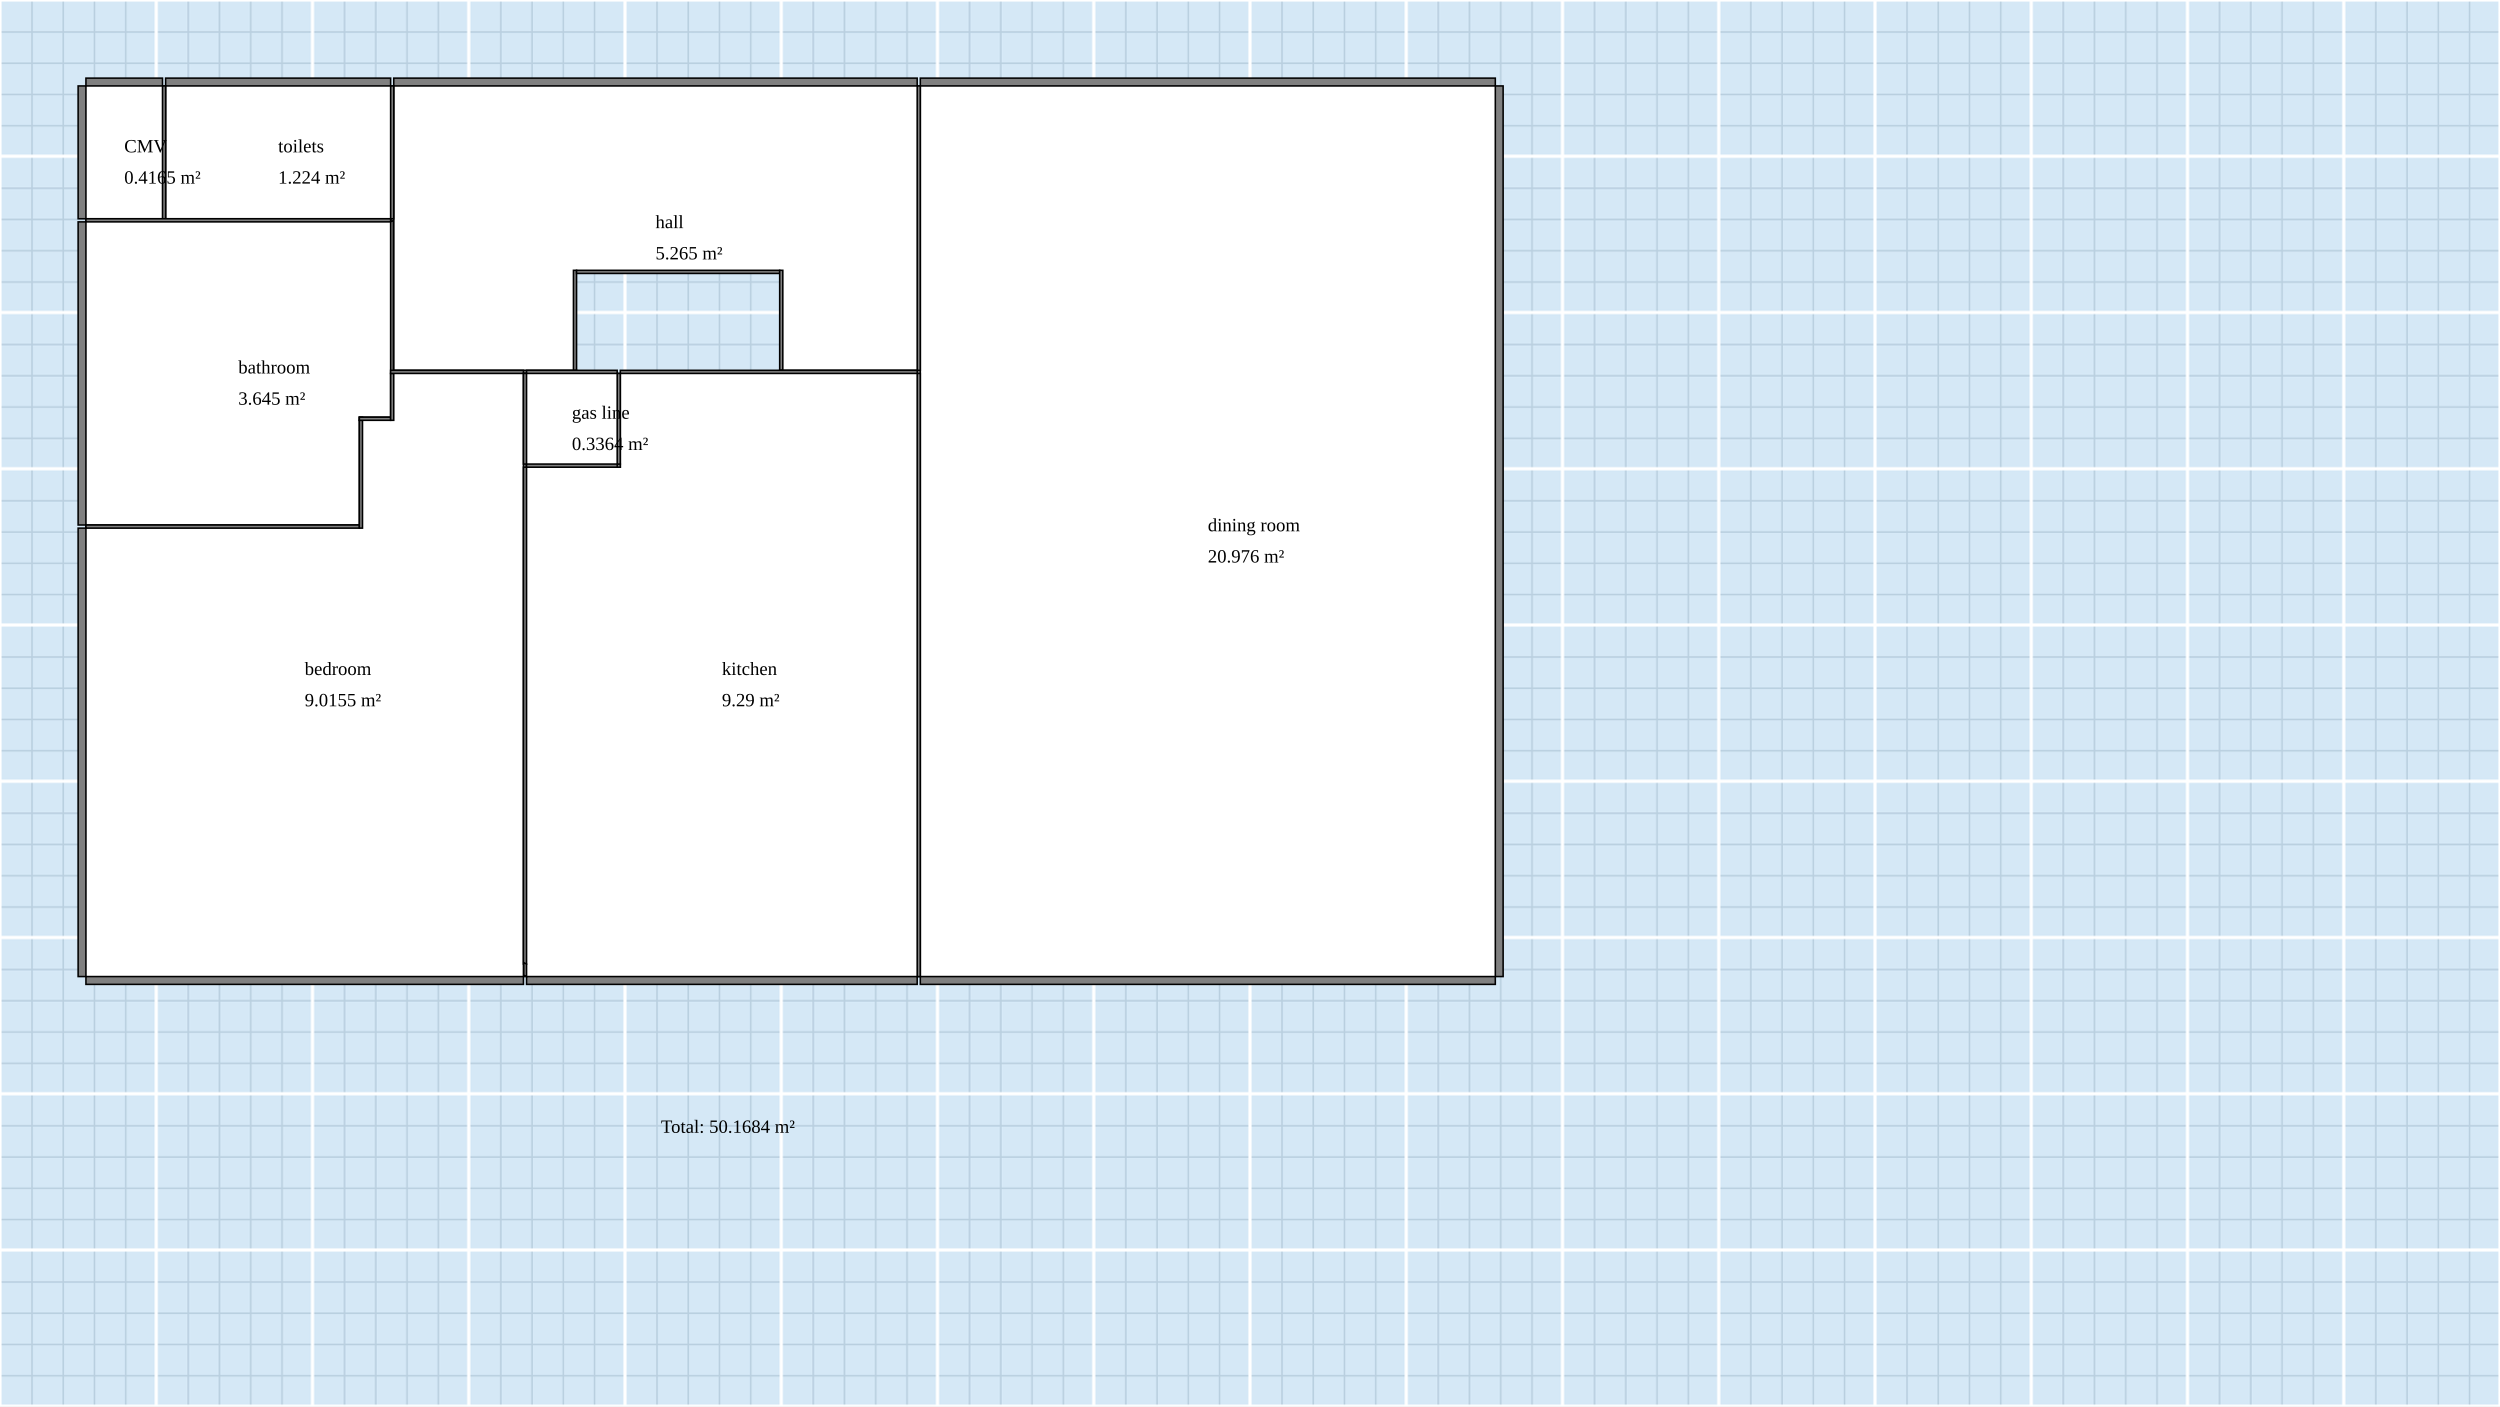
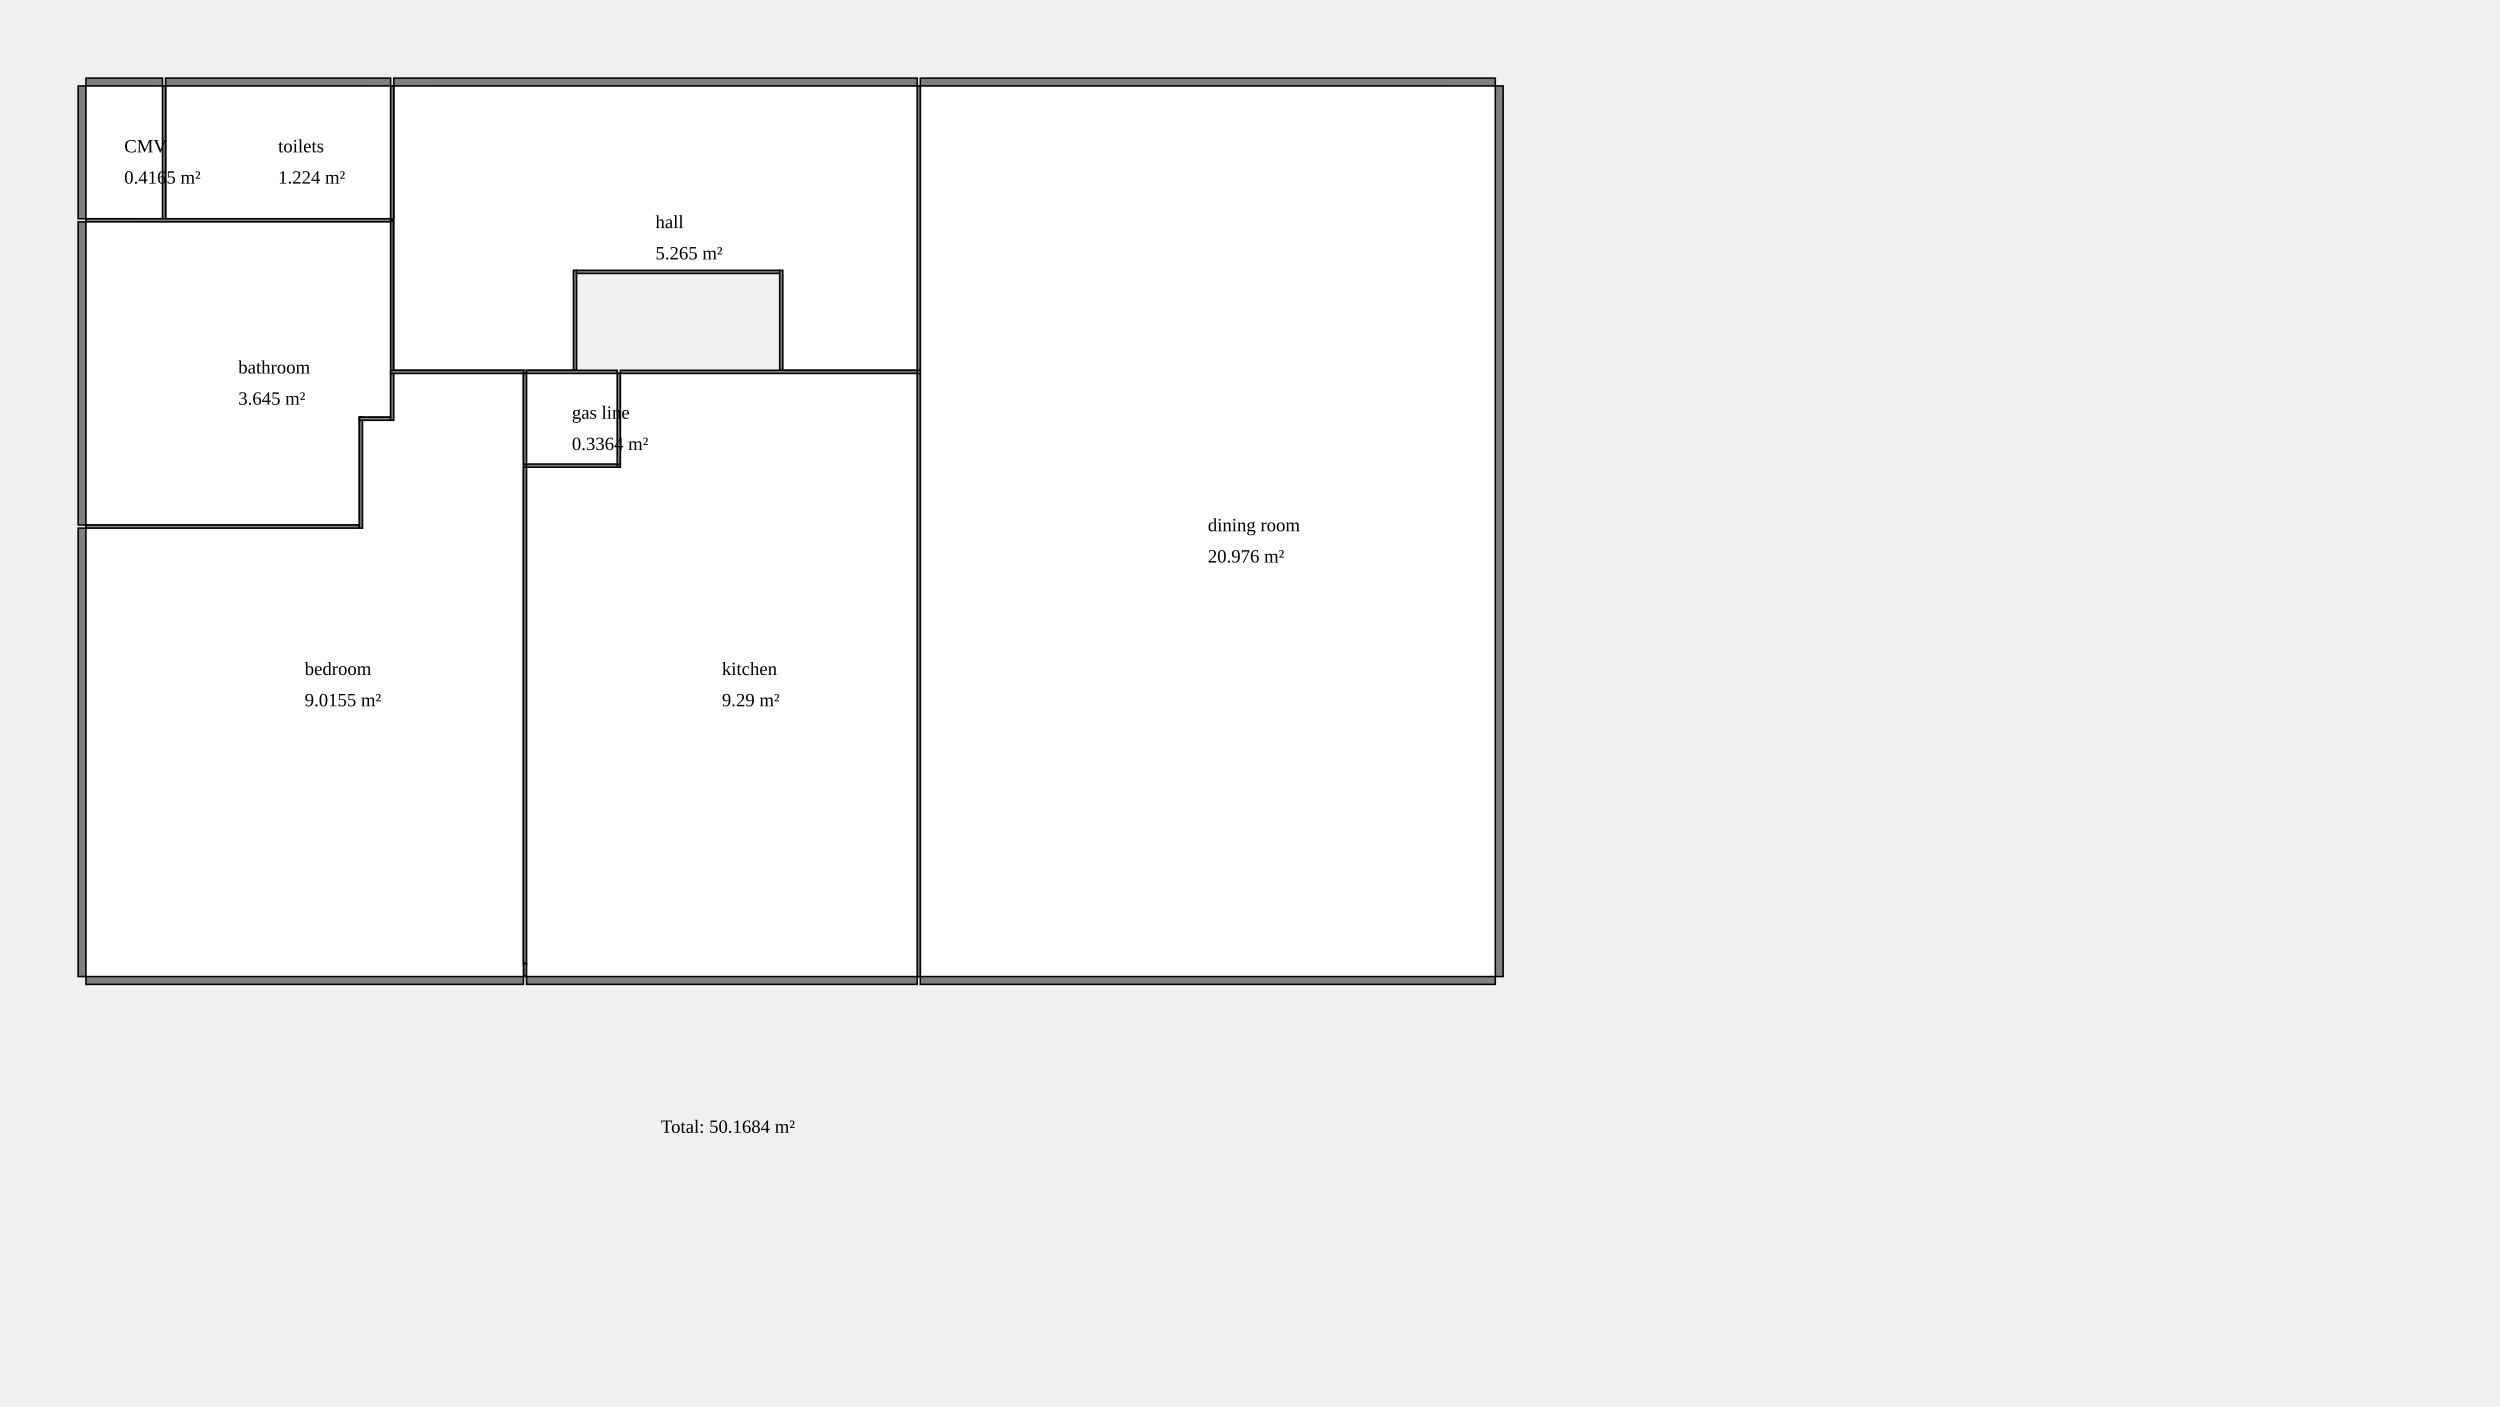
<svg xmlns="http://www.w3.org/2000/svg" width="1600" height="900" version="1.1">
  <style>
.show_hover {
    opacity: 0.0;
}
.show_hover:hover {
    opacity: 1.0;
}

.floor {
    fill: gainsboro;
}</style>
  <defs>
    <pattern id="tiles" x="0" y="0" width="20" height="20" patternUnits="userSpaceOnUse">
      <rect width="20" height="20" fill="#fff" />
      <rect width="10" height="10" fill="#ccc" />
      <rect x="10" y="10" width="10" height="10" fill="#ccc" />
    </pattern>
    <pattern id="blueprint" x="0" y="0" width="100" height="100" patternUnits="userSpaceOnUse">
      <rect width="100" height="100" fill="#d5e8f6" />
      <g fill="#b9cfdf">
        <rect width="100" height="1" y="20" />
        <rect width="100" height="1" y="40" />
        <rect width="100" height="1" y="60" />
        <rect width="100" height="1" y="80" />
        <rect width="1" height="100" x="20" />
        <rect width="1" height="100" x="40" />
        <rect width="1" height="100" x="60" />
        <rect width="1" height="100" x="80" />
      </g>
      <rect width="100" height="100" fill="none" stroke-width="2" stroke="#fff" />
    </pattern>
    <pattern id="carbon" x="0" y="0" width="15" height="15" patternUnits="userSpaceOnUse">
      <rect width="50" height="50" fill="#282828" />
      <circle cx="3" cy="4.3" r="1.8" fill="#393939" />
      <circle cx="3" cy="3" r="1.8" fill="black" />
      <circle cx="10.5" cy="12.5" r="1.8" fill="#393939" />
      <circle cx="10.5" cy="11.3" r="1.8" fill="black" />
    </pattern>
  </defs>
-   <rect width="1600" height="900" fill="url(#blueprint)" />
  <polygon points="589.0,55.0 957.0,55.0 957.0,50.0 589.0,50.0 957.0,55.0 957.0,625.0 962.0,625.0 962.0,55.0 957.0,625.0 589.0,625.0 589.0,630.0 957.0,630.0 589.0,625.0 589.0,55.0 587.0,55.0 587.0,625.0" fill="white" />
  <polygon points="589.0,55.0 957.0,55.0 957.0,50.0 589.0,50.0" stroke="black" fill="gray" />
  <polygon points="957.0,55.0 957.0,625.0 962.0,625.0 962.0,55.0" stroke="black" fill="gray" />
  <polygon points="957.0,625.0 589.0,625.0 589.0,630.0 957.0,630.0" stroke="black" fill="gray" />
  <polygon points="589.0,625.0 589.0,55.0 587.0,55.0 587.0,625.0" stroke="black" fill="gray" />
  <text x="773.0" y="340.0">dining room</text>
  <text x="773.0" y="360.0">20.976 m²</text>
  <polygon points="587.0,55.0 252.0,55.0 252.0,50.0 587.0,50.0 252.0,55.0 252.0,237.0 250.0,237.0 250.0,55.0 252.0,237.0 369.0,237.0 369.0,239.0 252.0,239.0 369.0,237.0 369.0,173.0 367.0,173.0 367.0,237.0 369.0,173.0 499.0,173.0 499.0,175.0 369.0,175.0 499.0,173.0 499.0,237.0 501.0,237.0 501.0,173.0 499.0,237.0 587.0,237.0 587.0,239.0 499.0,239.0 587.0,237.0 587.0,55.0 589.0,55.0 589.0,237.0" fill="white" />
  <polygon points="587.0,55.0 252.0,55.0 252.0,50.0 587.0,50.0" stroke="black" fill="gray" />
  <polygon points="252.0,55.0 252.0,237.0 250.0,237.0 250.0,55.0" stroke="black" fill="gray" />
  <polygon points="252.0,237.0 369.0,237.0 369.0,239.0 252.0,239.0" stroke="black" fill="gray" />
  <polygon points="369.0,237.0 369.0,173.0 367.0,173.0 367.0,237.0" stroke="black" fill="gray" />
  <polygon points="369.0,173.0 499.0,173.0 499.0,175.0 369.0,175.0" stroke="black" fill="gray" />
  <polygon points="499.0,173.0 499.0,237.0 501.0,237.0 501.0,173.0" stroke="black" fill="gray" />
  <polygon points="499.0,237.0 587.0,237.0 587.0,239.0 499.0,239.0" stroke="black" fill="gray" />
  <polygon points="587.0,237.0 587.0,55.0 589.0,55.0 589.0,237.0" stroke="black" fill="gray" />
  <text x="419.5" y="146.0">hall</text>
  <text x="419.5" y="166.0">5.265 m²</text>
  <polygon points="250.0,55.0 250.0,140.0 252.0,140.0 252.0,55.0 250.0,140.0 106.0,140.0 106.0,142.0 250.0,142.0 106.0,140.0 106.0,55.0 104.0,55.0 104.0,140.0 106.0,55.0 250.0,55.0 250.0,50.0 106.0,50.0" fill="white" />
  <polygon points="250.0,55.0 250.0,140.0 252.0,140.0 252.0,55.0" stroke="black" fill="gray" />
  <polygon points="250.0,140.0 106.0,140.0 106.0,142.0 250.0,142.0" stroke="black" fill="gray" />
  <polygon points="106.0,140.0 106.0,55.0 104.0,55.0 104.0,140.0" stroke="black" fill="gray" />
  <polygon points="106.0,55.0 250.0,55.0 250.0,50.0 106.0,50.0" stroke="black" fill="gray" />
  <text x="178.0" y="97.5">toilets</text>
  <text x="178.0" y="117.5">1.224 m²</text>
  <polygon points="104.0,55.0 104.0,140.0 106.0,140.0 106.0,55.0 104.0,140.0 55.0,140.0 55.0,142.0 104.0,142.0 55.0,140.0 55.0,55.0 50.0,55.0 50.0,140.0 55.0,55.0 104.0,55.0 104.0,50.0 55.0,50.0" fill="white" />
  <polygon points="104.0,55.0 104.0,140.0 106.0,140.0 106.0,55.0" stroke="black" fill="gray" />
  <polygon points="104.0,140.0 55.0,140.0 55.0,142.0 104.0,142.0" stroke="black" fill="gray" />
  <polygon points="55.0,140.0 55.0,55.0 50.0,55.0 50.0,140.0" stroke="black" fill="gray" />
  <polygon points="55.0,55.0 104.0,55.0 104.0,50.0 55.0,50.0" stroke="black" fill="gray" />
  <text x="79.5" y="97.5">CMV</text>
  <text x="79.5" y="117.5">0.4165 m²</text>
  <polygon points="250.0,142.0 55.0,142.0 55.0,140.0 250.0,140.0 55.0,142.0 55.0,336.0 50.0,336.0 50.0,142.0 55.0,336.0 230.0,336.0 230.0,338.0 55.0,338.0 230.0,336.0 230.0,267.0 232.0,267.0 232.0,336.0 230.0,267.0 250.0,267.0 250.0,269.0 230.0,269.0 250.0,267.0 250.0,142.0 251.79,141.1 251.79,266.1" fill="white" />
  <polygon points="250.0,142.0 55.0,142.0 55.0,140.0 250.0,140.0" stroke="black" fill="gray" />
  <polygon points="55.0,142.0 55.0,336.0 50.0,336.0 50.0,142.0" stroke="black" fill="gray" />
  <polygon points="55.0,336.0 230.0,336.0 230.0,338.0 55.0,338.0" stroke="black" fill="gray" />
  <polygon points="230.0,336.0 230.0,267.0 232.0,267.0 232.0,336.0" stroke="black" fill="gray" />
  <polygon points="230.0,267.0 250.0,267.0 250.0,269.0 230.0,269.0" stroke="black" fill="gray" />
  <polygon points="250.0,267.0 250.0,142.0 251.79,141.1 251.79,266.1" stroke="black" fill="gray" />
  <text x="152.5" y="239.0">bathroom</text>
  <text x="152.5" y="259.0">3.645 m²</text>
  <polygon points="55.0,338.0 230.0,338.0 230.0,336.0 55.0,336.0 230.0,338.0 230.0,269.0 232.0,269.0 232.0,338.0 230.0,269.0 250.0,269.0 250.0,267.0 230.0,267.0 250.0,269.0 250.0,239.0 252.0,239.0 252.0,269.0 250.0,239.0 335.0,239.0 335.0,237.0 250.0,237.0 335.0,239.0 335.0,625.0 337.0,625.0 337.0,239.0 335.0,625.0 55.0,625.0 55.0,630.0 335.0,630.0 55.0,625.0 55.0,338.0 50.0,338.0 50.0,625.0" fill="white" />
  <polygon points="55.0,338.0 230.0,338.0 230.0,336.0 55.0,336.0" stroke="black" fill="gray" />
  <polygon points="230.0,338.0 230.0,269.0 232.0,269.0 232.0,338.0" stroke="black" fill="gray" />
  <polygon points="230.0,269.0 250.0,269.0 250.0,267.0 230.0,267.0" stroke="black" fill="gray" />
  <polygon points="250.0,269.0 250.0,239.0 252.0,239.0 252.0,269.0" stroke="black" fill="gray" />
  <polygon points="250.0,239.0 335.0,239.0 335.0,237.0 250.0,237.0" stroke="black" fill="gray" />
  <polygon points="335.0,239.0 335.0,625.0 337.0,625.0 337.0,239.0" stroke="black" fill="gray" />
  <polygon points="335.0,625.0 55.0,625.0 55.0,630.0 335.0,630.0" stroke="black" fill="gray" />
  <polygon points="55.0,625.0 55.0,338.0 50.0,338.0 50.0,625.0" stroke="black" fill="gray" />
  <text x="195.0" y="432.0">bedroom</text>
  <text x="195.0" y="452.0">9.0155 m²</text>
  <polygon points="337.0,625.0 587.0,625.0 587.0,630.0 337.0,630.0 587.0,625.0 587.0,239.0 589.0,239.0 589.0,625.0 587.0,239.0 397.0,239.0 397.0,237.0 587.0,237.0 397.0,239.0 397.0,299.0 395.0,299.0 395.0,239.0 397.0,299.0 337.0,299.0 337.0,297.0 397.0,297.0 337.0,299.0 337.0,617.0 335.0,617.0 335.0,299.0 337.0,617.0 337.0,625.0 335.21,624.1 335.21,616.1" fill="white" />
  <polygon points="337.0,625.0 587.0,625.0 587.0,630.0 337.0,630.0" stroke="black" fill="gray" />
  <polygon points="587.0,625.0 587.0,239.0 589.0,239.0 589.0,625.0" stroke="black" fill="gray" />
  <polygon points="587.0,239.0 397.0,239.0 397.0,237.0 587.0,237.0" stroke="black" fill="gray" />
  <polygon points="397.0,239.0 397.0,299.0 395.0,299.0 395.0,239.0" stroke="black" fill="gray" />
  <polygon points="397.0,299.0 337.0,299.0 337.0,297.0 397.0,297.0" stroke="black" fill="gray" />
  <polygon points="337.0,299.0 337.0,617.0 335.0,617.0 335.0,299.0" stroke="black" fill="gray" />
  <polygon points="337.0,617.0 337.0,625.0 335.21,624.1 335.21,616.1" stroke="black" fill="gray" />
  <text x="462.0" y="432.0">kitchen</text>
  <text x="462.0" y="452.0">9.29 m²</text>
  <polygon points="337.0,239.0 395.0,239.0 395.0,237.0 337.0,237.0 395.0,239.0 395.0,297.0 397.0,297.0 397.0,239.0 395.0,297.0 337.0,297.0 337.0,299.0 395.0,299.0 337.0,297.0 337.0,239.0 335.0,239.0 335.0,297.0" fill="white" />
  <polygon points="337.0,239.0 395.0,239.0 395.0,237.0 337.0,237.0" stroke="black" fill="gray" />
  <polygon points="395.0,239.0 395.0,297.0 397.0,297.0 397.0,239.0" stroke="black" fill="gray" />
  <polygon points="395.0,297.0 337.0,297.0 337.0,299.0 395.0,299.0" stroke="black" fill="gray" />
  <polygon points="337.0,297.0 337.0,239.0 335.0,239.0 335.0,297.0" stroke="black" fill="gray" />
  <text x="366.0" y="268.0">gas line</text>
  <text x="366.0" y="288.0">0.3364 m²</text>
  <text x="423.0" y="725.0">Total: 50.1684 m²</text>
</svg>
